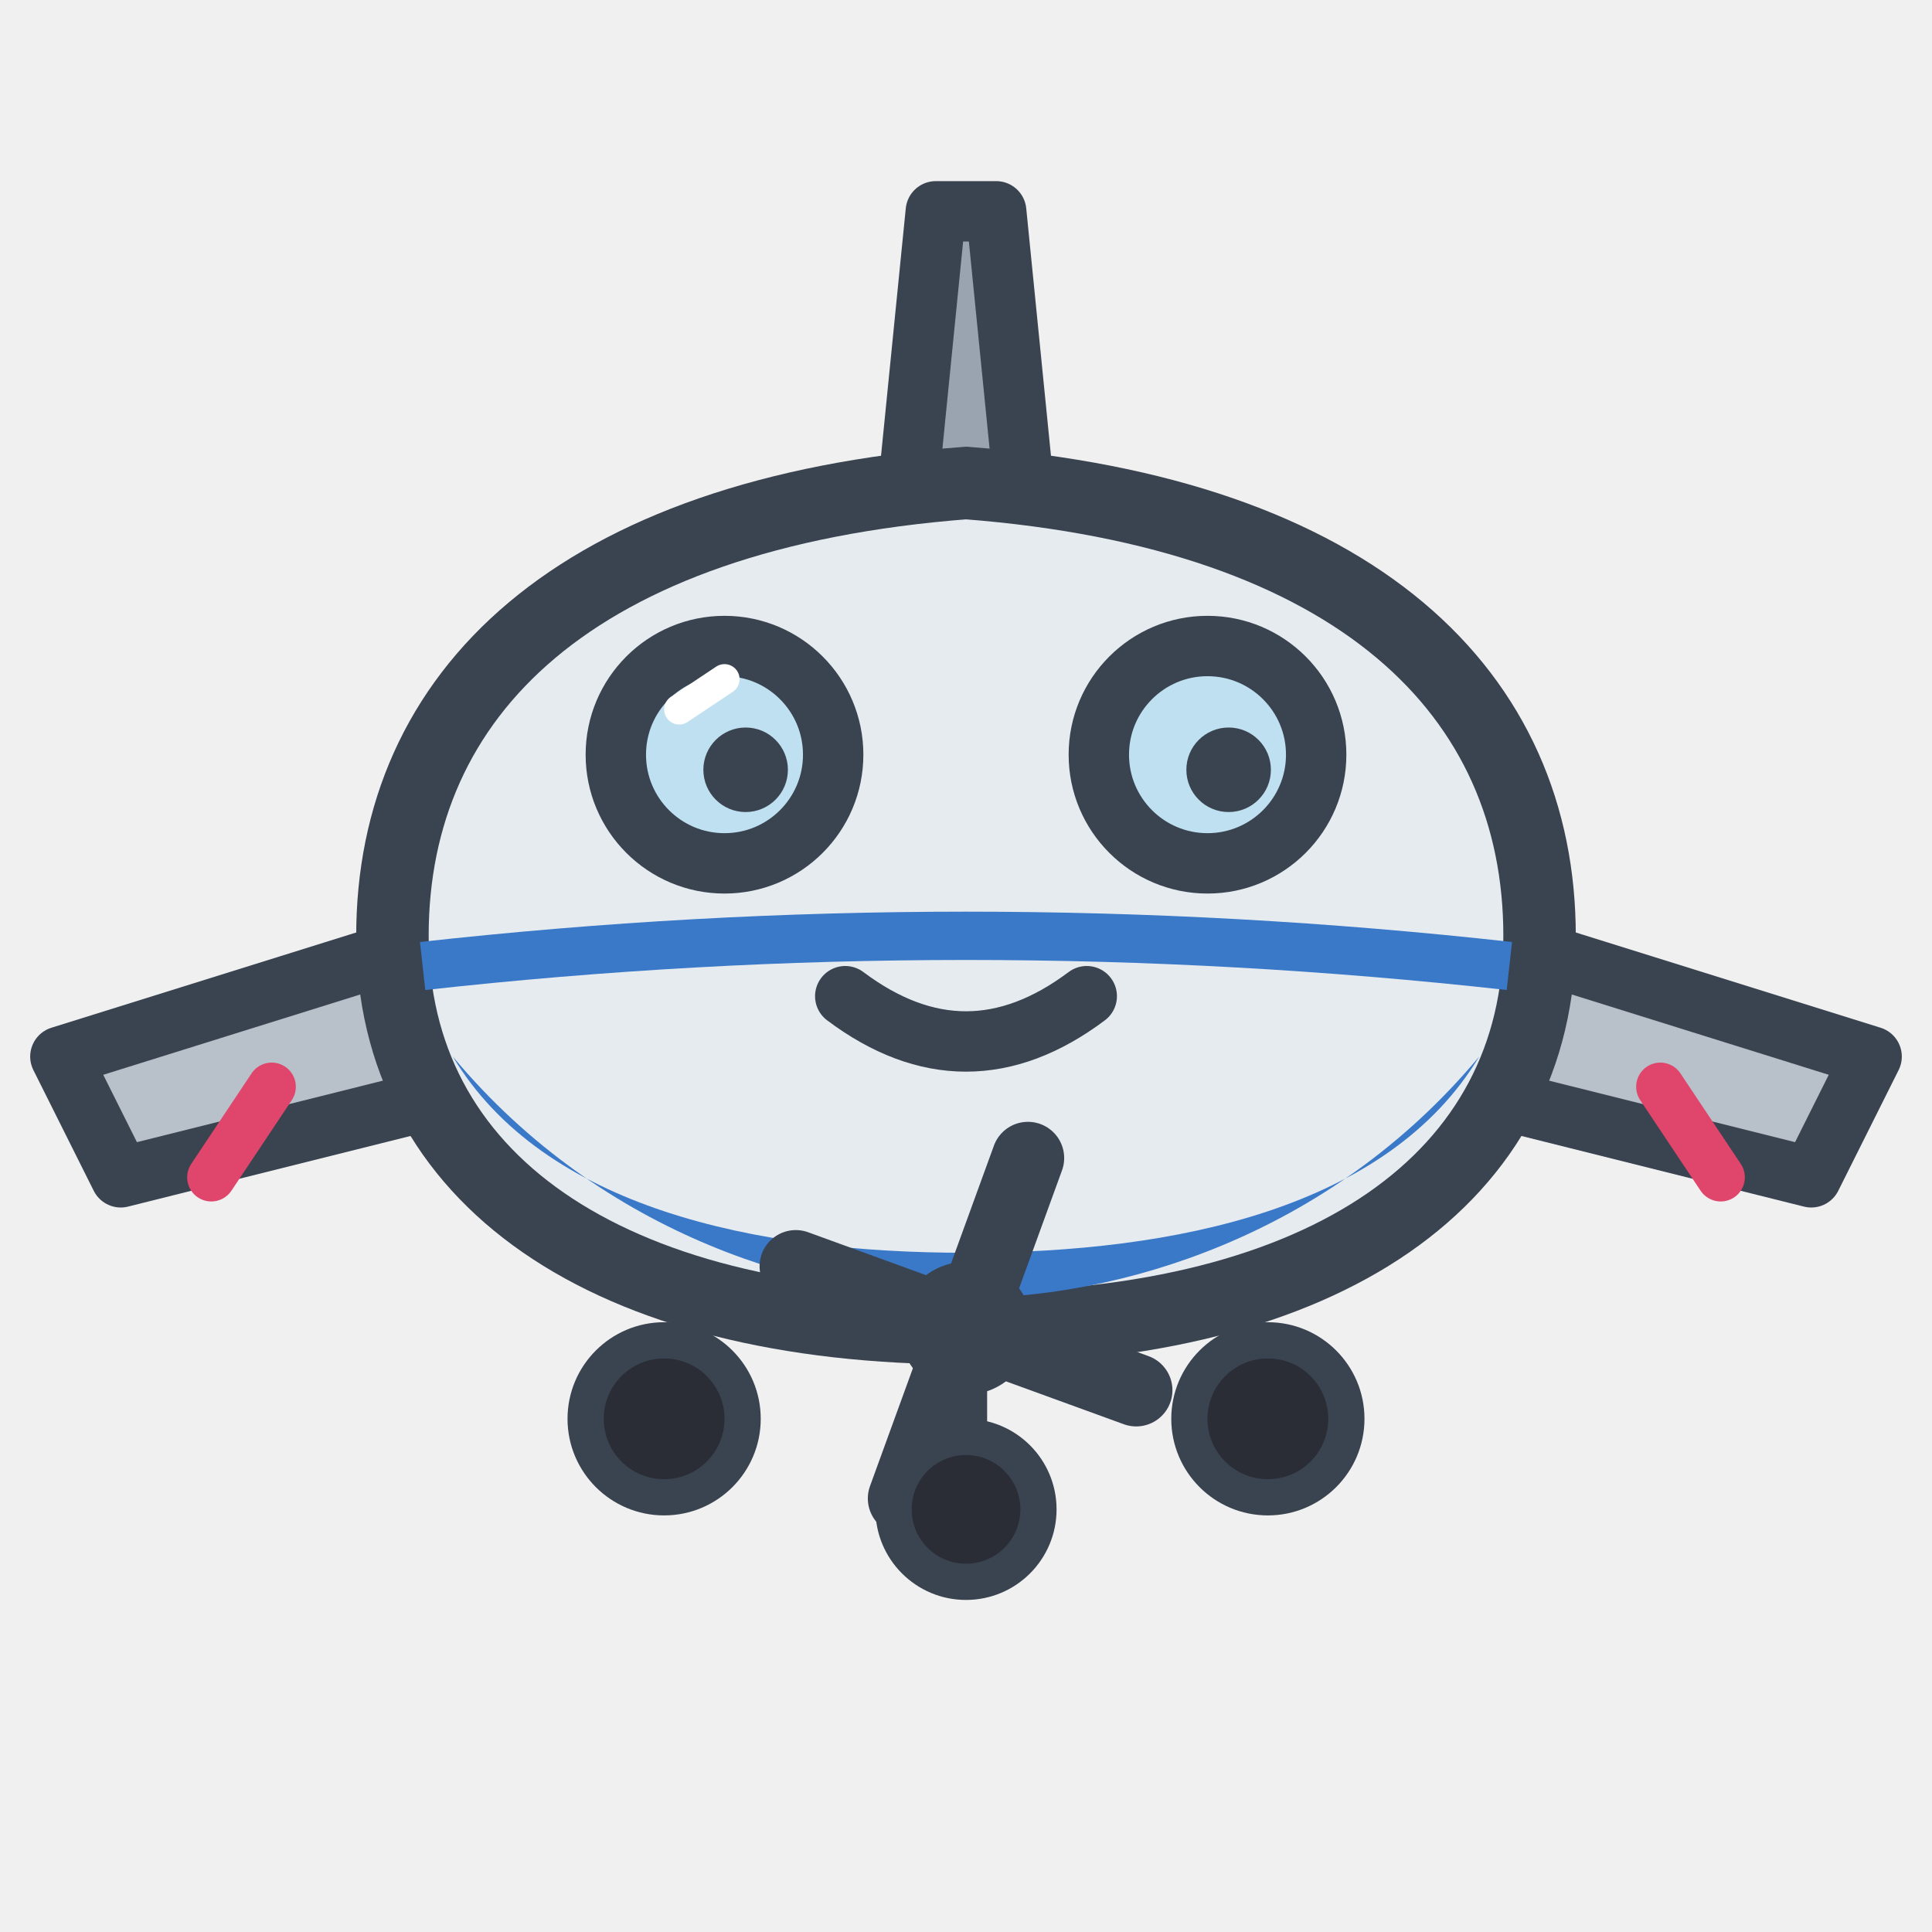
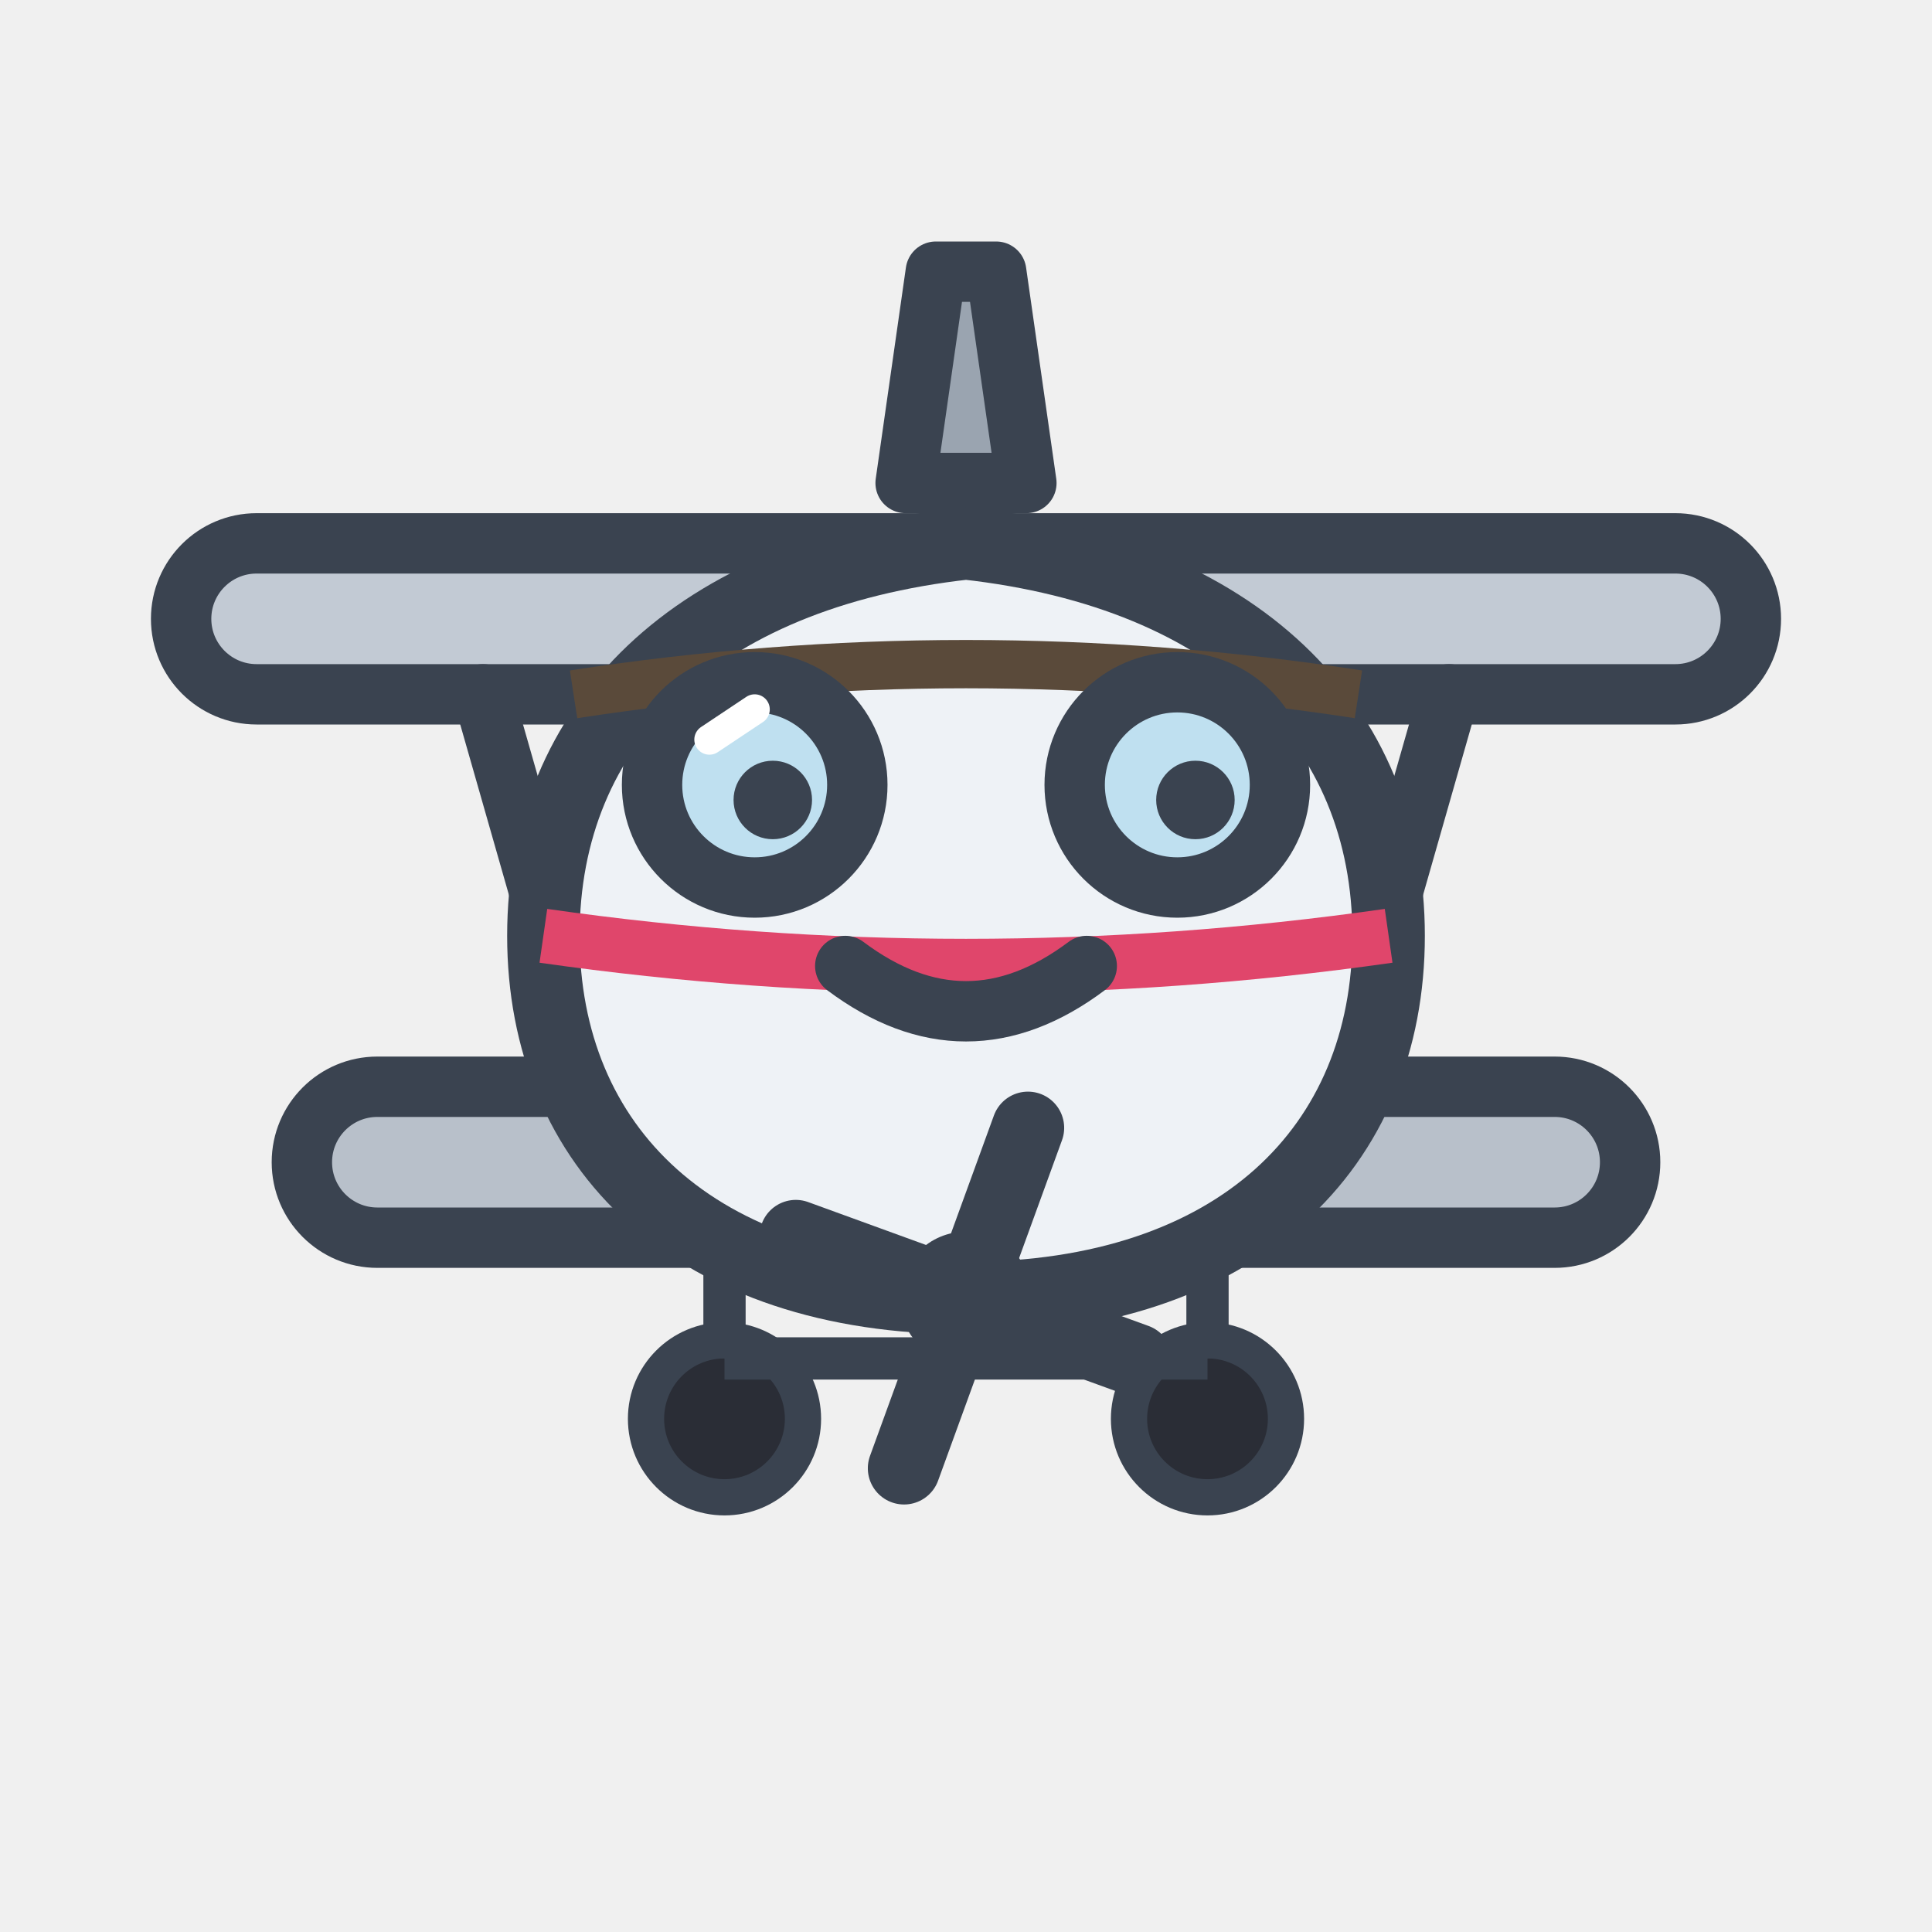
<svg xmlns="http://www.w3.org/2000/svg" viewBox="0 0 64 64">
-   <path d="M18 30 L2 35 L4 39 L20 35 Z" fill="#b8c0ca" stroke="#3a4350" stroke-width="2" stroke-linejoin="round" />
-   <path d="M46 30 L62 35 L60 39 L44 35 Z" fill="#b8c0ca" stroke="#3a4350" stroke-width="2" stroke-linejoin="round" />
-   <path d="M9 36 L7 39 M55 36 L57 39" stroke="#e0466b" stroke-width="1.6" stroke-linecap="round" />
-   <path d="M30 17 L34 17 L33 7 L31 7 Z" fill="#9aa4b0" stroke="#3a4350" stroke-width="2" stroke-linejoin="round" />
-   <path d="M30 17 L34 17 L34 22 L30 22 Z" fill="#9aa4b0" stroke="#3a4350" stroke-width="2" stroke-linejoin="round" />
-   <path d="M13 31 C13 23 19 17 32 16 C45 17 51 23 51 31 C51 39 44 44 32 44 C20 44 13 39 13 31 Z" fill="#e6ebf0" stroke="#3a4350" stroke-width="2.4" />
-   <path d="M15 35 C20 41 27 43 32 43 C37 43 44 41 49 35 C46 40 39 41.5 32 41.5 C25 41.5 18 40 15 35 Z" fill="#3a78c8" />
-   <path d="M14 32 Q32 30 50 32" stroke="#3a78c8" stroke-width="1.6" fill="none" />
-   <g transform="rotate(20 32 44)">
-     <path d="M32 38 L32 50 M26 44 L38 44" stroke="#3a4350" stroke-width="2.4" stroke-linecap="round" />
+   <rect x="6" y="18" width="52" height="5" rx="2.5" fill="#c2cad4" stroke="#3a4350" stroke-width="2" />
+   <g stroke="#3a4350" stroke-width="2" stroke-linecap="round">
+     <path d="M16 23 L18 30 M48 23 L46 30 M28 23 L29 29 M36 23 L35 29" />
  </g>
-   <circle cx="32" cy="44" r="2.2" fill="#3a4350" />
-   <circle cx="24" cy="25" r="3.6" fill="#bfe0f0" stroke="#3a4350" stroke-width="2" />
-   <circle cx="40" cy="25" r="3.6" fill="#bfe0f0" stroke="#3a4350" stroke-width="2" />
-   <circle cx="24.7" cy="25.5" r="1.4" fill="#3a4350" />
-   <circle cx="40.7" cy="25.5" r="1.4" fill="#3a4350" />
-   <path d="M22.5 23.5 L24 22.5" stroke="#fff" stroke-width="1" stroke-linecap="round" />
-   <path d="M28 33 Q32 36 36 33" fill="none" stroke="#3a4350" stroke-width="2" stroke-linecap="round" />
+   <rect x="10" y="36" width="44" height="5" rx="2.5" fill="#b8c0ca" stroke="#3a4350" stroke-width="2" />
+   <path d="M30 16 L34 16 L33 9 L31 9 Z" fill="#9aa4b0" stroke="#3a4350" stroke-width="2" stroke-linejoin="round" />
+   <path d="M18 31 C18 24 23 19 32 18 C41 19 46 24 46 31 C46 38 41 43 32 43 C23 43 18 38 18 31 Z" fill="#eef2f6" stroke="#3a4350" stroke-width="2.4" />
+   <path d="M18 31 Q32 33 46 31" stroke="#e0466b" stroke-width="1.8" fill="none" />
+   <g transform="rotate(20 32 43)">
+     <path d="M32 37 L32 49 M26 43 L38 43" stroke="#3a4350" stroke-width="2.4" stroke-linecap="round" />
+   </g>
+   <circle cx="32" cy="43" r="2.2" fill="#3a4350" />
+   <path d="M19 23 Q32 21 45 23" stroke="#5a4a3a" stroke-width="1.6" fill="none" />
+   <circle cx="25" cy="26" r="3.4" fill="#bfe0f0" stroke="#3a4350" stroke-width="2" />
+   <circle cx="39" cy="26" r="3.4" fill="#bfe0f0" stroke="#3a4350" stroke-width="2" />
+   <circle cx="25.6" cy="26.5" r="1.3" fill="#3a4350" />
+   <circle cx="39.6" cy="26.5" r="1.3" fill="#3a4350" />
+   <path d="M23.5 24.5 L25 23.5" stroke="#fff" stroke-width="1" stroke-linecap="round" />
+   <path d="M28 32 Q32 35 36 32" fill="none" stroke="#3a4350" stroke-width="2" stroke-linecap="round" />
  <g fill="#2a2d36" stroke="#3a4350" stroke-width="1.2">
-     <circle cx="22" cy="47" r="2.6" />
-     <circle cx="42" cy="47" r="2.6" />
-     <circle cx="32" cy="50" r="2.4" />
+     <circle cx="24" cy="47" r="2.6" />
+     <circle cx="40" cy="47" r="2.6" />
  </g>
  <g stroke="#3a4350" stroke-width="1.4">
-     <path d="M22 44 L22 45 M42 44 L42 45 M32 46 L32 48" />
+     <path d="M24 41 L24 45 M40 41 L40 45 M24 45 L40 45" />
  </g>
</svg>
